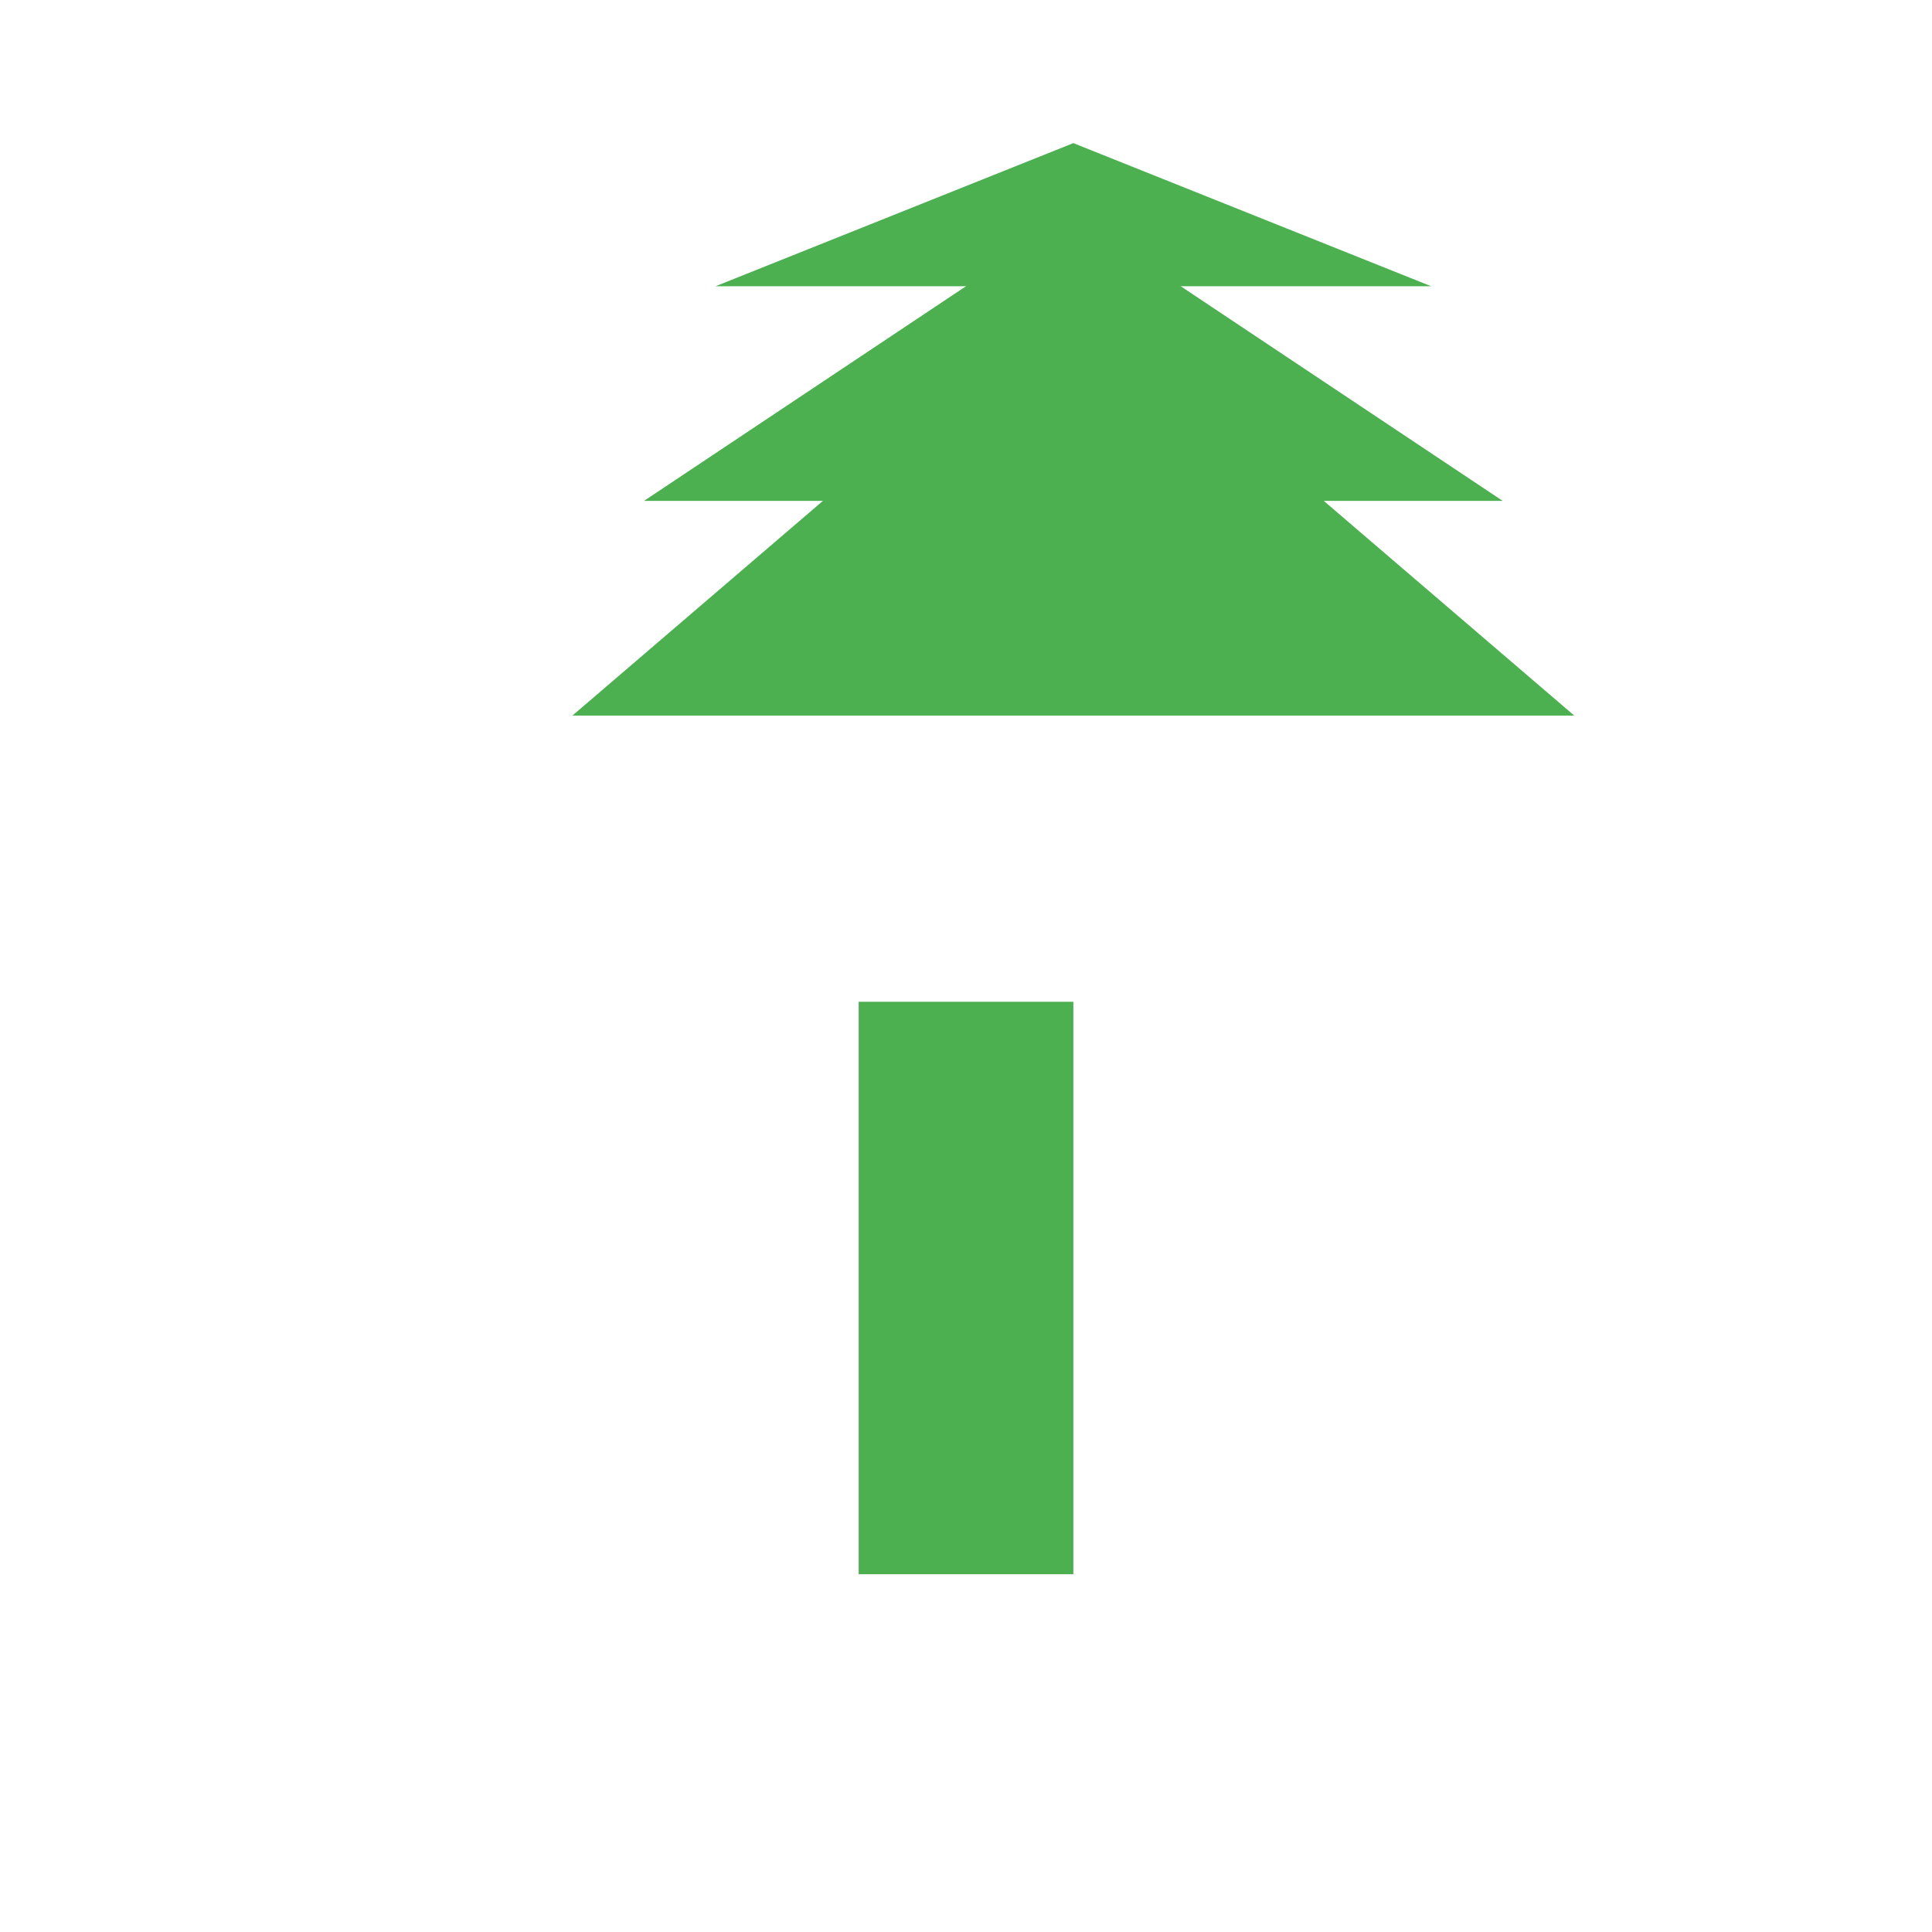
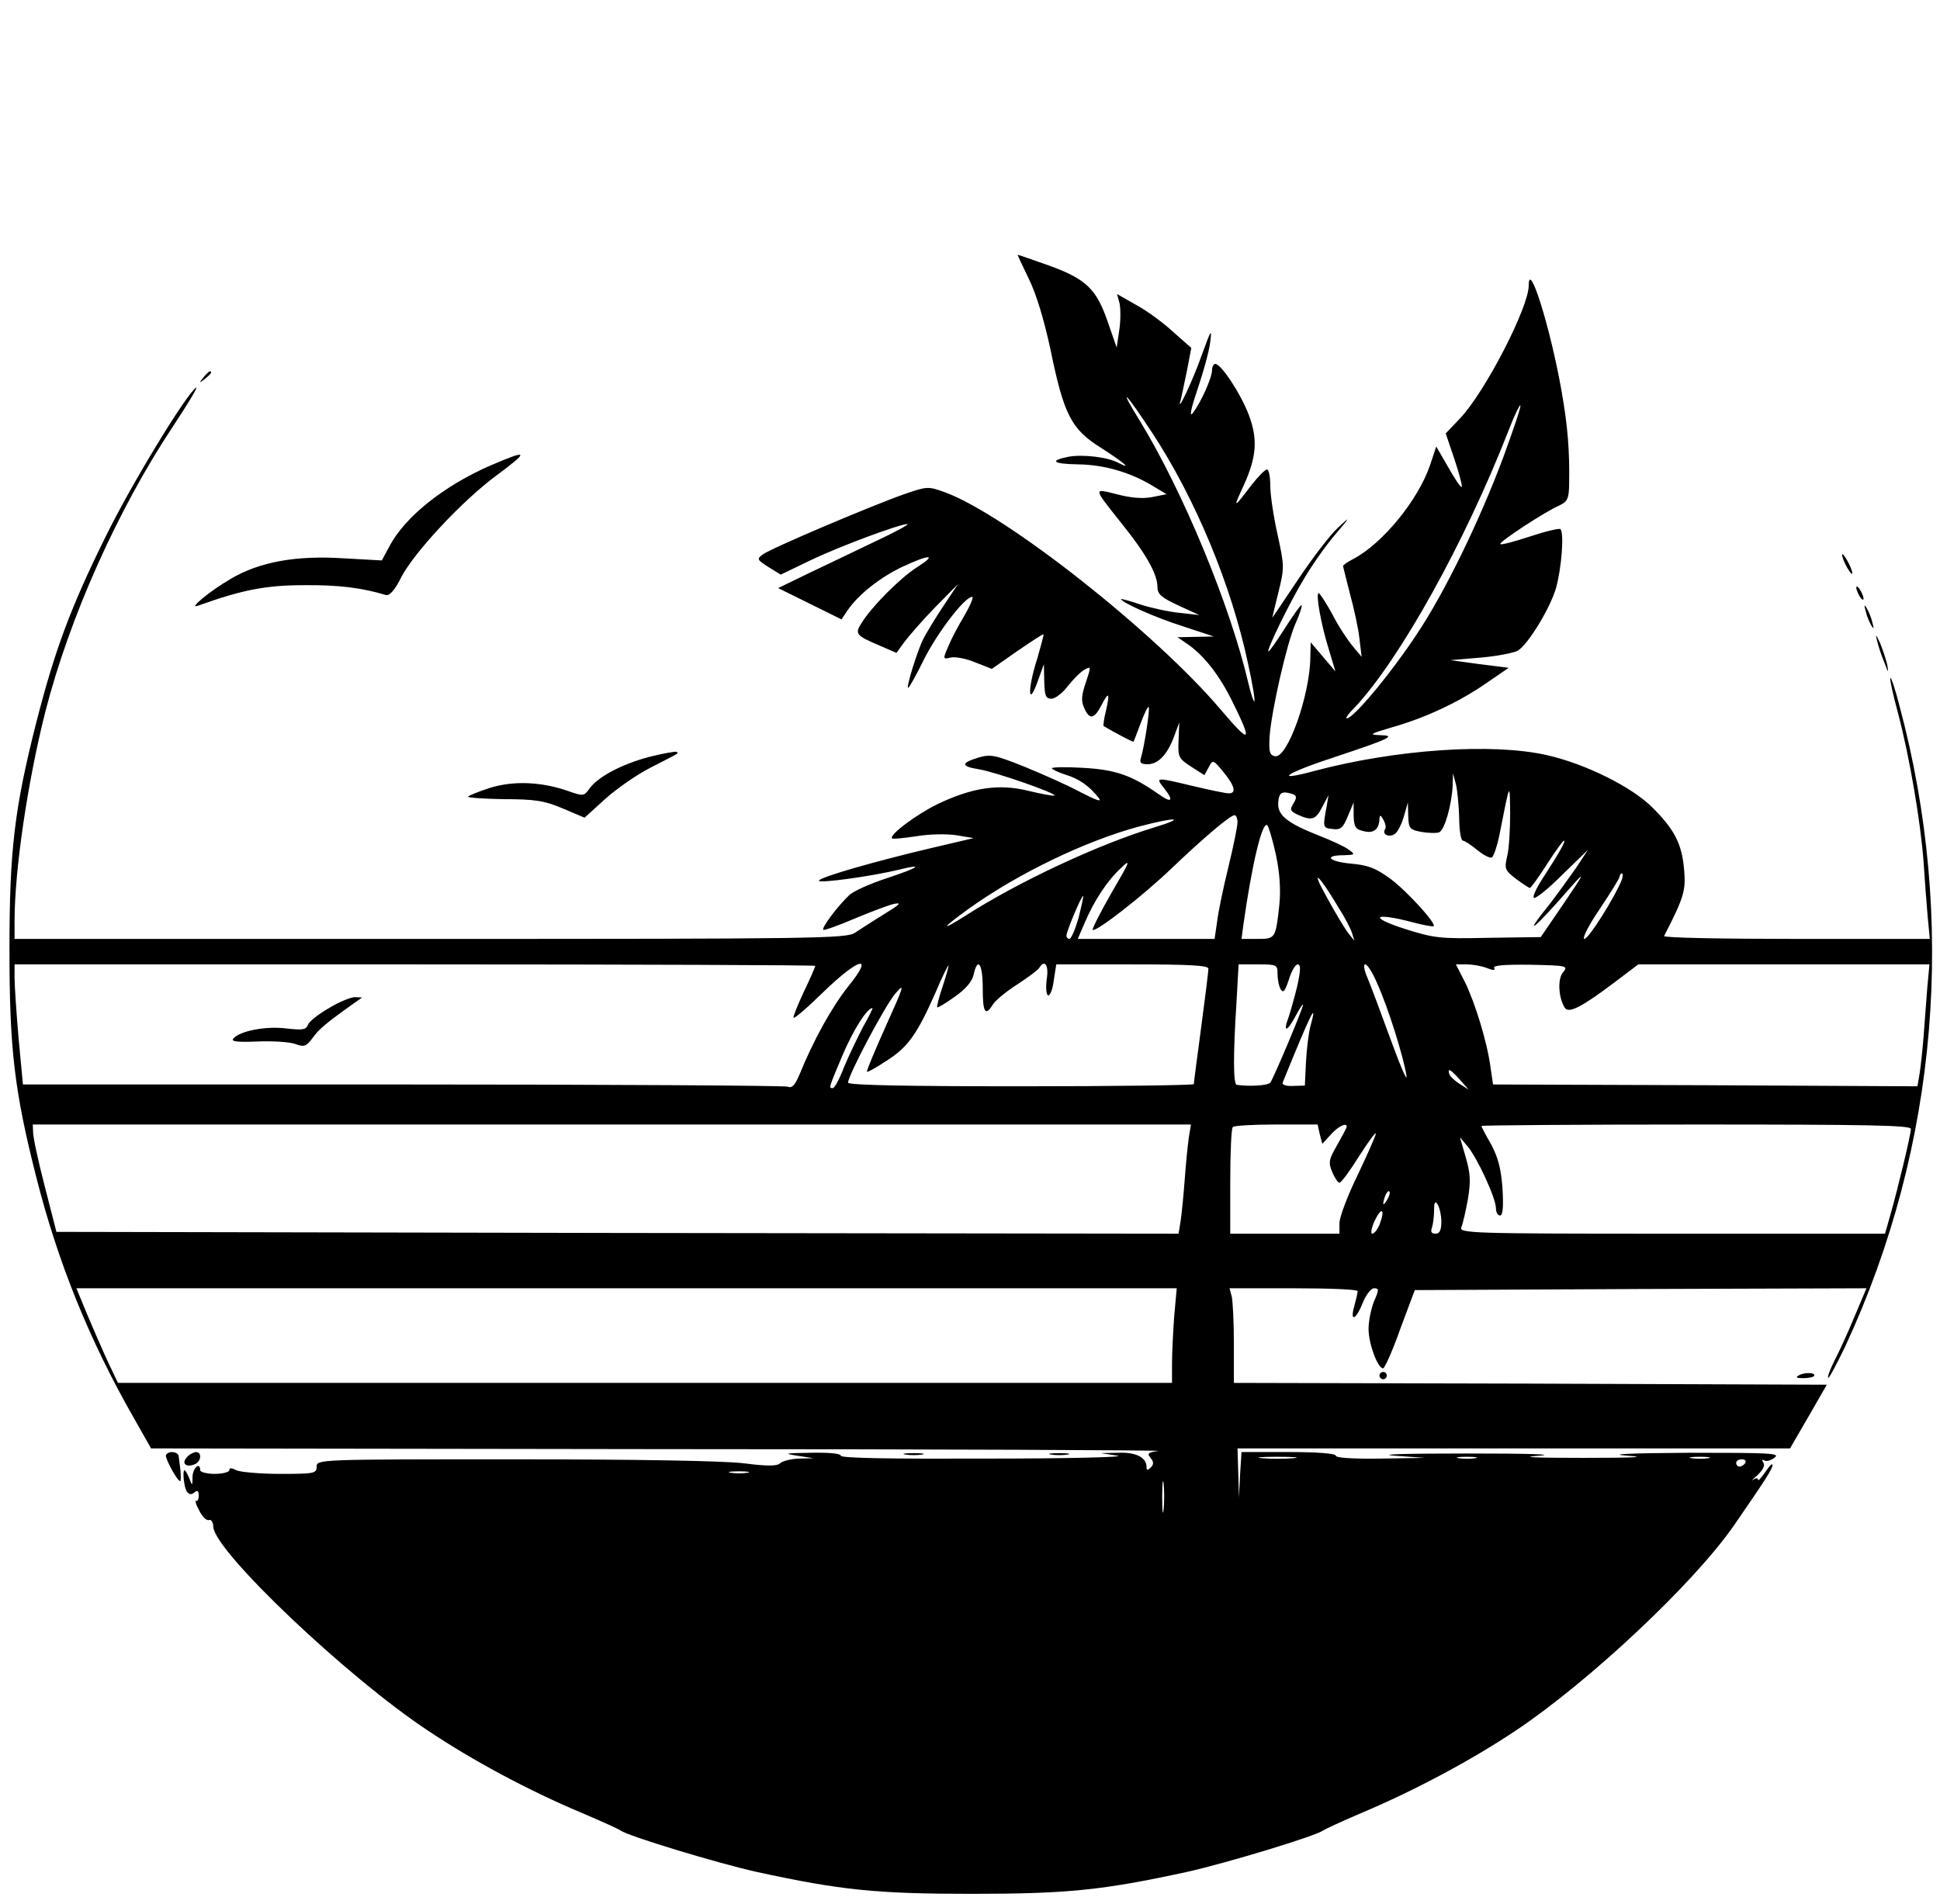
- <svg xmlns="http://www.w3.org/2000/svg" width="135" height="135">
-   <g fill="#4CAF50">
-     <rect x="60" y="70" width="15" height="40" />
-     <polygon points="50,20 75,10 100,20" />
-     <polygon points="45,35 75,15 105,35" />
-     <polygon points="40,50 75,20 110,50" />
+ <svg xmlns="http://www.w3.org/2000/svg" version="1.0" width="533pt" height="523pt" viewBox="0 0 533 523" preserveAspectRatio="xMidYMid meet">
+   <g transform="translate(0,523) scale(0.1,-0.1)" fill="#000000" stroke="none">
+     <path d="M2827 4463 c21 -43 42 -114 59 -193 37 -180 57 -219 138 -270 61 -39 90 -63 49 -42 -29 16 -98 24 -137 17 -55 -11 -43 -20 27 -21 71 -1 142 -22 202 -58 l40 -24 -40 -8 c-26 -5 -60 -2 -97 8 -65 16 -66 20 14 -81 67 -83 98 -139 98 -174 0 -20 11 -29 58 -51 l57 -26 -55 6 c-30 3 -79 14 -107 23 -29 10 -53 16 -53 15 0 -9 94 -51 170 -75 l85 -28 -50 -1 -50 -1 25 -17 c46 -31 88 -84 124 -156 59 -119 53 -124 -31 -25 -179 211 -588 534 -756 596 -47 17 -49 17 -113 -5 -88 -31 -367 -149 -389 -166 -16 -12 -15 -14 16 -34 l34 -21 81 39 c81 39 246 100 267 100 7 0 -35 -23 -93 -50 -58 -28 -140 -67 -184 -88 l-78 -38 87 -43 87 -43 16 24 c30 44 87 89 148 119 79 37 101 37 43 0 -47 -30 -125 -109 -152 -153 -19 -30 -16 -34 52 -63 l44 -19 21 29 c12 16 49 59 84 95 l64 65 -40 -60 c-22 -33 -46 -73 -55 -90 -17 -34 -48 -135 -42 -135 3 0 23 36 45 81 38 74 111 169 131 169 5 0 -5 -23 -21 -51 -17 -28 -37 -66 -45 -86 -15 -34 -14 -35 6 -30 12 3 42 -2 68 -13 l46 -18 70 49 c38 26 70 47 72 46 1 -2 -7 -31 -17 -66 -27 -84 -26 -137 0 -66 l18 50 1 -47 c1 -40 4 -48 20 -48 10 0 31 16 45 35 15 19 35 39 46 45 18 10 18 9 3 -36 -12 -35 -13 -51 -4 -70 14 -32 27 -30 46 6 21 41 25 38 14 -11 -6 -23 -8 -42 -7 -44 23 -14 81 -45 82 -43 2 2 10 25 20 51 10 27 20 47 22 44 4 -4 -12 -109 -21 -138 -5 -15 -1 -19 18 -19 29 0 54 26 73 77 l14 38 -2 -49 c-2 -47 0 -50 35 -73 l36 -23 12 22 c11 21 12 21 40 -13 31 -38 37 -59 15 -59 -8 0 -52 9 -98 20 -105 25 -104 25 -79 -7 27 -34 20 -41 -16 -15 -73 51 -117 67 -206 72 -48 3 -87 2 -87 -1 0 -3 17 -11 38 -18 37 -11 65 -31 91 -64 9 -12 -7 -6 -50 16 -35 19 -105 50 -154 70 -82 33 -94 35 -128 25 -48 -15 -47 -24 3 -32 44 -7 213 -66 207 -72 -2 -2 -34 4 -72 13 -81 20 -154 9 -250 -37 -57 -28 -134 -85 -124 -94 2 -2 32 1 66 6 34 6 83 7 110 3 l48 -8 -115 -27 c-157 -37 -310 -81 -310 -90 0 -8 144 12 219 30 72 18 56 6 -32 -23 -46 -15 -93 -36 -104 -47 -30 -28 -77 -90 -71 -95 2 -2 40 11 84 30 43 18 93 37 109 41 24 5 18 -1 -26 -28 -31 -19 -66 -42 -80 -51 -22 -16 -114 -17 -1166 -17 l-1143 0 0 49 c0 140 36 384 85 577 66 257 198 553 350 782 41 62 70 110 64 107 -27 -17 -180 -269 -249 -410 -97 -196 -140 -314 -190 -509 -61 -240 -74 -355 -74 -626 0 -271 13 -386 74 -626 59 -233 146 -448 268 -661 l47 -83 1400 -2 c770 0 1385 -3 1367 -5 -28 -4 -31 -7 -21 -19 9 -11 9 -18 1 -26 -9 -9 -12 -9 -12 1 0 26 -29 41 -77 39 l-48 -1 45 -7 c25 -4 -136 -8 -357 -8 -263 -1 -403 1 -403 8 0 6 -33 9 -82 8 -71 -1 -77 -2 -38 -8 l45 -7 -41 -1 c-22 -1 -45 -7 -51 -13 -8 -8 -36 -8 -99 0 -54 7 -302 11 -631 11 -536 0 -543 0 -543 -20 0 -19 -7 -20 -101 -20 -55 0 -109 5 -120 10 -13 7 -19 7 -19 0 0 -5 -18 -10 -40 -10 -22 0 -40 5 -40 10 0 24 -20 7 -21 -17 0 -27 -1 -27 -9 -5 -5 12 -11 22 -13 22 -6 0 -2 -45 6 -58 6 -9 13 -10 21 -3 8 7 12 5 12 -9 0 -10 -4 -17 -7 -14 -4 2 -1 -10 8 -26 8 -17 20 -29 27 -27 6 3 12 -6 12 -19 5 -68 367 -412 589 -559 124 -83 277 -165 422 -226 54 -23 103 -45 108 -49 20 -15 263 -89 375 -114 230 -50 328 -60 590 -60 262 0 360 10 590 60 112 25 355 99 375 114 6 4 53 26 105 48 147 62 304 146 425 227 203 136 488 404 598 562 87 126 107 157 107 168 0 5 -9 -3 -20 -20 -11 -16 -20 -26 -20 -21 0 5 -6 5 -13 0 -7 -5 -2 1 11 12 15 14 22 27 17 34 -5 8 -4 11 2 7 6 -4 19 0 29 8 16 12 -15 13 -236 13 -165 -1 -225 -4 -170 -8 59 -4 22 -6 -120 -6 -139 0 -178 2 -120 6 48 4 -39 6 -200 6 -161 0 -248 -2 -200 -6 l85 -6 -122 -2 c-77 -1 -123 2 -123 8 0 6 -50 10 -130 10 l-129 0 -4 -62 -3 -63 -2 68 -2 67 759 0 759 0 51 88 50 87 -815 3 -814 2 0 108 c0 59 -3 117 -6 130 l-6 22 176 0 c97 0 176 -3 176 -8 0 -4 -4 -22 -9 -40 -13 -46 4 -40 23 8 9 22 23 40 31 40 14 0 14 -4 0 -36 -8 -20 -15 -54 -15 -76 0 -40 25 -108 40 -108 4 0 26 48 47 108 l40 107 620 3 621 2 -33 -78 c-18 -44 -43 -98 -55 -121 -12 -24 -20 -45 -17 -47 2 -2 23 37 47 87 255 550 307 1171 148 1762 -11 43 -22 76 -24 74 -3 -2 7 -46 21 -98 31 -117 62 -298 70 -409 3 -47 8 -113 11 -147 l6 -63 -367 0 c-202 0 -365 3 -363 8 55 107 60 125 55 182 -6 71 -26 110 -87 171 -57 57 -184 120 -290 144 -150 34 -414 16 -637 -43 -118 -32 -83 -7 55 38 153 51 170 59 122 60 -30 1 -25 4 33 21 92 26 182 68 258 120 l64 44 -80 10 -80 11 83 7 c46 4 91 13 102 19 29 18 89 117 105 172 15 53 23 152 12 162 -3 3 -41 -6 -83 -20 -43 -14 -79 -24 -82 -21 -5 5 121 88 162 106 22 10 26 19 27 53 2 98 -4 167 -21 263 -31 175 -90 362 -90 288 0 -60 -121 -294 -189 -365 l-39 -41 24 -71 c13 -39 22 -73 20 -76 -3 -2 -19 22 -37 54 l-33 57 -17 -51 c-33 -97 -131 -216 -211 -258 -16 -8 -28 -17 -28 -19 0 -3 9 -37 19 -77 11 -40 23 -95 26 -123 l6 -50 -25 30 c-14 17 -40 56 -56 88 -17 31 -34 57 -37 57 -9 0 7 -89 28 -155 l18 -60 -34 40 -34 40 -1 -42 c-1 -103 -63 -278 -97 -271 -15 3 -17 12 -15 53 5 71 47 256 71 311 12 26 19 49 17 51 -2 2 -22 -26 -45 -62 -23 -36 -43 -65 -46 -65 -7 0 57 133 99 202 22 37 60 91 85 120 42 49 42 51 7 18 -21 -19 -69 -82 -108 -140 -39 -58 -71 -106 -72 -107 -1 -2 6 29 16 68 17 69 17 73 -2 160 -11 49 -20 109 -20 134 0 25 -4 45 -9 45 -5 0 -24 -19 -42 -42 -51 -67 -52 -67 -23 -4 37 81 40 129 15 196 -22 58 -76 140 -92 140 -5 0 -9 -8 -9 -17 0 -21 -31 -90 -53 -118 -10 -13 -5 12 13 65 16 47 32 105 35 130 5 39 2 34 -23 -35 -24 -69 -72 -170 -58 -124 2 10 10 45 17 80 l12 63 -51 45 c-28 26 -74 59 -102 74 l-51 29 7 -26 c3 -15 3 -48 -1 -74 l-7 -47 -24 69 c-31 91 -59 119 -161 156 -46 16 -85 30 -87 30 -1 0 13 -30 31 -67z m339 -423 c118 -180 217 -417 263 -634 12 -54 20 -101 17 -103 -2 -2 -9 20 -16 49 -50 214 -179 526 -298 721 -63 102 -40 80 34 -33z m964 -67 c-65 -174 -161 -372 -239 -488 -67 -101 -159 -213 -187 -228 -11 -5 -3 8 18 29 124 132 303 454 423 762 15 39 30 70 32 68 3 -2 -19 -66 -47 -143z m-121 -990 c0 -35 5 -63 10 -63 5 0 23 -12 40 -26 17 -14 35 -23 40 -20 5 4 14 30 20 59 30 152 29 150 30 62 0 -44 -3 -97 -8 -117 -8 -35 -7 -39 24 -63 19 -14 36 -25 38 -25 3 0 24 29 47 65 23 36 44 65 47 65 6 0 -16 -38 -55 -98 -19 -29 -32 -55 -28 -59 4 -4 39 24 78 63 l71 69 -33 -50 c-19 -27 -50 -70 -69 -95 -84 -104 -48 -76 57 45 38 43 35 36 -20 -45 l-65 -95 -144 -2 c-135 -3 -149 -1 -234 26 -97 32 -78 44 25 17 30 -8 57 -13 59 -11 7 8 -74 97 -120 131 -40 29 -61 37 -109 41 -61 6 -74 23 -17 23 30 1 31 2 13 15 -10 8 -49 26 -85 40 -86 34 -113 56 -109 92 2 22 8 27 23 25 28 -5 31 -10 18 -31 -10 -16 -8 -20 13 -30 38 -17 49 -14 67 22 l17 32 -5 -30 c-11 -59 -11 -60 16 -63 22 -3 29 3 42 35 l16 38 0 -36 c1 -31 5 -38 28 -43 27 -7 42 5 43 34 1 12 3 11 11 -3 5 -9 8 -21 4 -26 -9 -16 16 -24 30 -10 8 8 18 30 23 49 l10 35 1 -37 c1 -34 4 -38 36 -44 19 -3 41 -4 49 -1 15 6 35 77 37 129 l1 33 8 -30 c4 -16 8 -58 9 -92z m-609 -12 c0 -11 -11 -66 -25 -123 -14 -57 -28 -124 -31 -150 l-7 -48 -188 0 -188 0 19 44 c26 61 62 116 100 151 28 27 25 19 -26 -68 -31 -54 -54 -100 -52 -102 8 -8 139 94 218 170 87 83 160 145 172 145 4 0 8 -9 8 -19z m-230 -15 c-154 -47 -372 -149 -517 -242 -73 -46 -66 -35 10 20 136 97 319 185 467 225 103 27 132 25 40 -3z m336 -77 c10 -48 13 -95 9 -134 -10 -94 -11 -95 -60 -95 l-44 0 5 38 c23 164 52 288 66 274 4 -4 15 -42 24 -83z m171 -142 c18 -28 35 -61 38 -72 l6 -20 -16 20 c-9 11 -36 56 -60 100 -47 84 -22 63 32 -28z m779 76 c-18 -46 -91 -163 -103 -163 -7 0 10 35 42 82 30 45 55 85 55 90 0 4 3 8 6 8 3 0 3 -8 0 -17z m-1493 -106 c-9 -31 -20 -57 -25 -57 -4 0 -8 4 -8 9 0 12 42 112 46 109 1 -2 -5 -29 -13 -61z m-723 -131 c0 -2 -13 -33 -30 -68 -16 -34 -30 -68 -30 -74 0 -6 36 25 80 68 101 98 144 108 70 17 -45 -57 -95 -147 -134 -243 -12 -28 -20 -37 -32 -32 -8 3 -485 6 -1058 6 l-1043 0 -12 128 c-6 70 -11 144 -11 165 l0 37 1100 0 c605 0 1100 -2 1100 -4z m350 -56 c-10 -30 -17 -56 -15 -58 1 -2 23 11 48 29 30 21 48 42 52 61 11 50 25 30 25 -37 0 -68 7 -79 28 -45 7 11 37 36 67 55 29 19 56 39 60 45 15 25 27 8 21 -29 -3 -22 -2 -42 3 -46 5 -3 13 15 16 40 l7 45 209 0 c161 0 209 -3 209 -12 0 -7 -9 -80 -20 -162 -11 -81 -20 -151 -20 -155 0 -3 -214 -6 -475 -6 -310 0 -475 3 -475 10 0 20 101 211 130 245 27 31 24 22 -26 -89 -30 -67 -54 -124 -52 -126 2 -2 26 12 55 31 58 37 83 73 133 186 18 43 35 77 36 75 1 -1 -6 -27 -16 -57z m920 33 c0 -16 4 -34 9 -42 7 -11 12 -3 22 27 7 23 18 42 24 42 9 0 9 -14 -1 -60 -8 -33 -19 -71 -24 -86 -16 -42 -4 -40 19 3 11 21 20 35 21 32 0 -10 -81 -202 -90 -214 -7 -8 -56 -11 -92 -6 -10 1 -10 84 -1 224 l6 107 54 0 c51 0 53 -1 53 -27z m274 -26 c30 -66 72 -201 80 -252 4 -22 -15 21 -42 95 -27 74 -56 152 -65 173 -9 21 -12 37 -6 37 6 0 21 -24 33 -53z m301 43 c18 -7 24 -7 20 0 -5 7 28 10 99 9 100 -2 105 -3 91 -20 -16 -17 -14 -69 4 -98 11 -17 47 2 136 69 l66 50 400 0 400 0 -6 -65 c-3 -36 -7 -95 -10 -132 -3 -38 -8 -84 -11 -103 l-6 -35 -583 3 -583 2 -7 48 c-9 68 -43 179 -71 235 l-24 47 29 0 c16 0 41 -4 56 -10z m-1714 -162 c-15 -29 -39 -79 -52 -110 -12 -32 -26 -58 -31 -58 -12 0 -11 0 27 91 29 68 67 129 82 129 2 0 -10 -24 -26 -52z m1229 1 c-5 -19 -10 -63 -12 -98 l-3 -64 -33 -1 c-18 -1 -30 3 -28 9 79 195 97 230 76 154z m411 -146 l24 -27 -24 15 c-14 9 -27 21 -29 27 -6 19 3 14 29 -15z m-745 -160 c-3 -21 -8 -72 -11 -113 -3 -41 -8 -92 -11 -113 l-6 -37 -1541 2 -1542 3 -32 125 c-18 69 -32 135 -32 148 l-1 22 1591 0 1591 0 -6 -37z m360 10 l7 -26 22 24 c20 23 45 36 45 23 0 -3 -12 -25 -26 -50 -23 -40 -25 -48 -14 -74 7 -17 16 -30 20 -30 5 0 29 33 54 73 25 39 46 68 46 62 0 -5 -23 -57 -50 -114 -28 -57 -50 -116 -50 -132 l0 -29 -150 0 -150 0 0 143 c0 79 3 147 7 150 3 4 57 7 119 7 l114 0 6 -27z m1624 15 c0 -16 -36 -165 -56 -235 l-15 -53 -586 0 c-553 0 -585 1 -578 18 4 9 12 44 18 77 8 49 7 70 -6 115 l-16 55 21 -25 c27 -32 78 -143 78 -170 0 -11 5 -20 11 -20 8 0 10 23 7 74 -4 55 -12 85 -31 121 -15 26 -27 49 -27 51 0 2 266 4 590 4 469 0 590 -2 590 -12z m-1439 -195 c-12 -20 -14 -14 -5 12 4 9 9 14 11 11 3 -2 0 -13 -6 -23z m149 -60 c0 -24 -5 -33 -16 -33 -11 0 -14 5 -10 16 3 9 6 30 6 47 0 24 3 28 10 17 5 -8 10 -30 10 -47z m-169 -6 c-6 -15 -15 -27 -21 -27 -5 0 -2 16 7 36 19 39 29 32 14 -9z m-565 -254 c-3 -42 -6 -100 -6 -130 l0 -53 -1448 0 -1448 0 -18 38 c-17 34 -65 145 -87 200 l-9 22 1512 0 1511 0 -7 -77z m327 -390 c-24 -2 -62 -2 -85 0 -24 2 -5 4 42 4 47 0 66 -2 43 -4z m500 0 c-13 -2 -33 -2 -45 0 -13 2 -3 4 22 4 25 0 35 -2 23 -4z m640 0 c-13 -2 -33 -2 -45 0 -13 2 -3 4 22 4 25 0 35 -2 23 -4z m102 -13 c-3 -5 -10 -10 -16 -10 -5 0 -9 5 -9 10 0 6 7 10 16 10 8 0 12 -4 9 -10z m-2742 -27 c-13 -2 -33 -2 -45 0 -13 2 -3 4 22 4 25 0 35 -2 23 -4z m1144 -100 c-2 -21 -4 -6 -4 32 0 39 2 55 4 38 2 -18 2 -50 0 -70z" />
+     <path d="M904 2460 c-28 -16 -54 -36 -58 -46 -5 -14 -15 -15 -60 -10 -56 7 -128 -7 -145 -28 -7 -8 11 -10 64 -8 41 2 88 -1 104 -6 27 -10 32 -8 50 16 17 24 37 41 116 97 l20 14 -20 1 c-11 0 -43 -13 -71 -30z" />
+     <path d="M559 4193 c-13 -16 -12 -17 4 -4 9 7 17 15 17 17 0 8 -8 3 -21 -13z" />
+     <path d="M1350 3952 c-130 -56 -239 -143 -281 -225 l-20 -37 -108 6 c-128 8 -228 -10 -306 -56 -59 -34 -121 -86 -90 -74 120 43 185 56 290 56 94 1 159 -7 225 -27 10 -3 25 13 44 52 37 68 165 206 258 275 93 69 91 74 -12 30z" />
+     <path d="M5061 3705 c0 -5 6 -21 14 -35 8 -14 14 -20 14 -15 0 6 -6 21 -14 35 -8 14 -14 21 -14 15z" />
+     <path d="M5100 3615 c0 -5 5 -17 10 -25 5 -8 10 -10 10 -5 0 6 -5 17 -10 25 -5 8 -10 11 -10 5z" />
+     <path d="M5126 3550 c3 -14 11 -32 16 -40 6 -10 7 -7 2 10 -3 14 -11 32 -16 40 -6 10 -7 7 -2 -10z" />
+     <path d="M5157 3470 c3 -14 12 -41 20 -60 11 -30 12 -31 8 -6 -4 16 -13 43 -20 60 -11 23 -13 25 -8 6z" />
+     <path d="M1783 3150 c-75 -20 -142 -55 -165 -89 -14 -19 -16 -19 -59 -4 -72 25 -149 28 -213 8 -31 -10 -58 -21 -60 -24 -2 -3 42 -6 97 -7 86 0 112 -4 162 -25 l61 -26 56 51 c31 28 87 67 124 86 84 43 78 39 73 44 -2 2 -36 -4 -76 -14z" />
+     <path d="M3790 1450 c0 -5 5 -10 10 -10 6 0 10 5 10 10 0 6 -4 10 -10 10 -5 0 -10 -4 -10 -10z" />
+     <path d="M4941 1450 c-9 -5 -4 -7 13 -7 15 0 28 3 30 6 6 10 -28 11 -43 1z" />
+     <path d="M456 1232 c-4 -7 31 -72 39 -72 2 0 2 12 1 28 -2 15 -4 33 -5 40 -1 13 -27 17 -35 4z" />
+     <path d="M513 1225 c-15 -16 -2 -28 21 -19 19 7 22 34 4 34 -7 -1 -19 -7 -25 -15z" />
+     <path d="M2488 1233 c12 -2 32 -2 45 0 12 2 2 4 -23 4 -25 0 -35 -2 -22 -4z" />
+     <path d="M2888 1233 c12 -2 32 -2 45 0 12 2 2 4 -23 4 -25 0 -35 -2 -22 -4z" />
  </g>
</svg>
